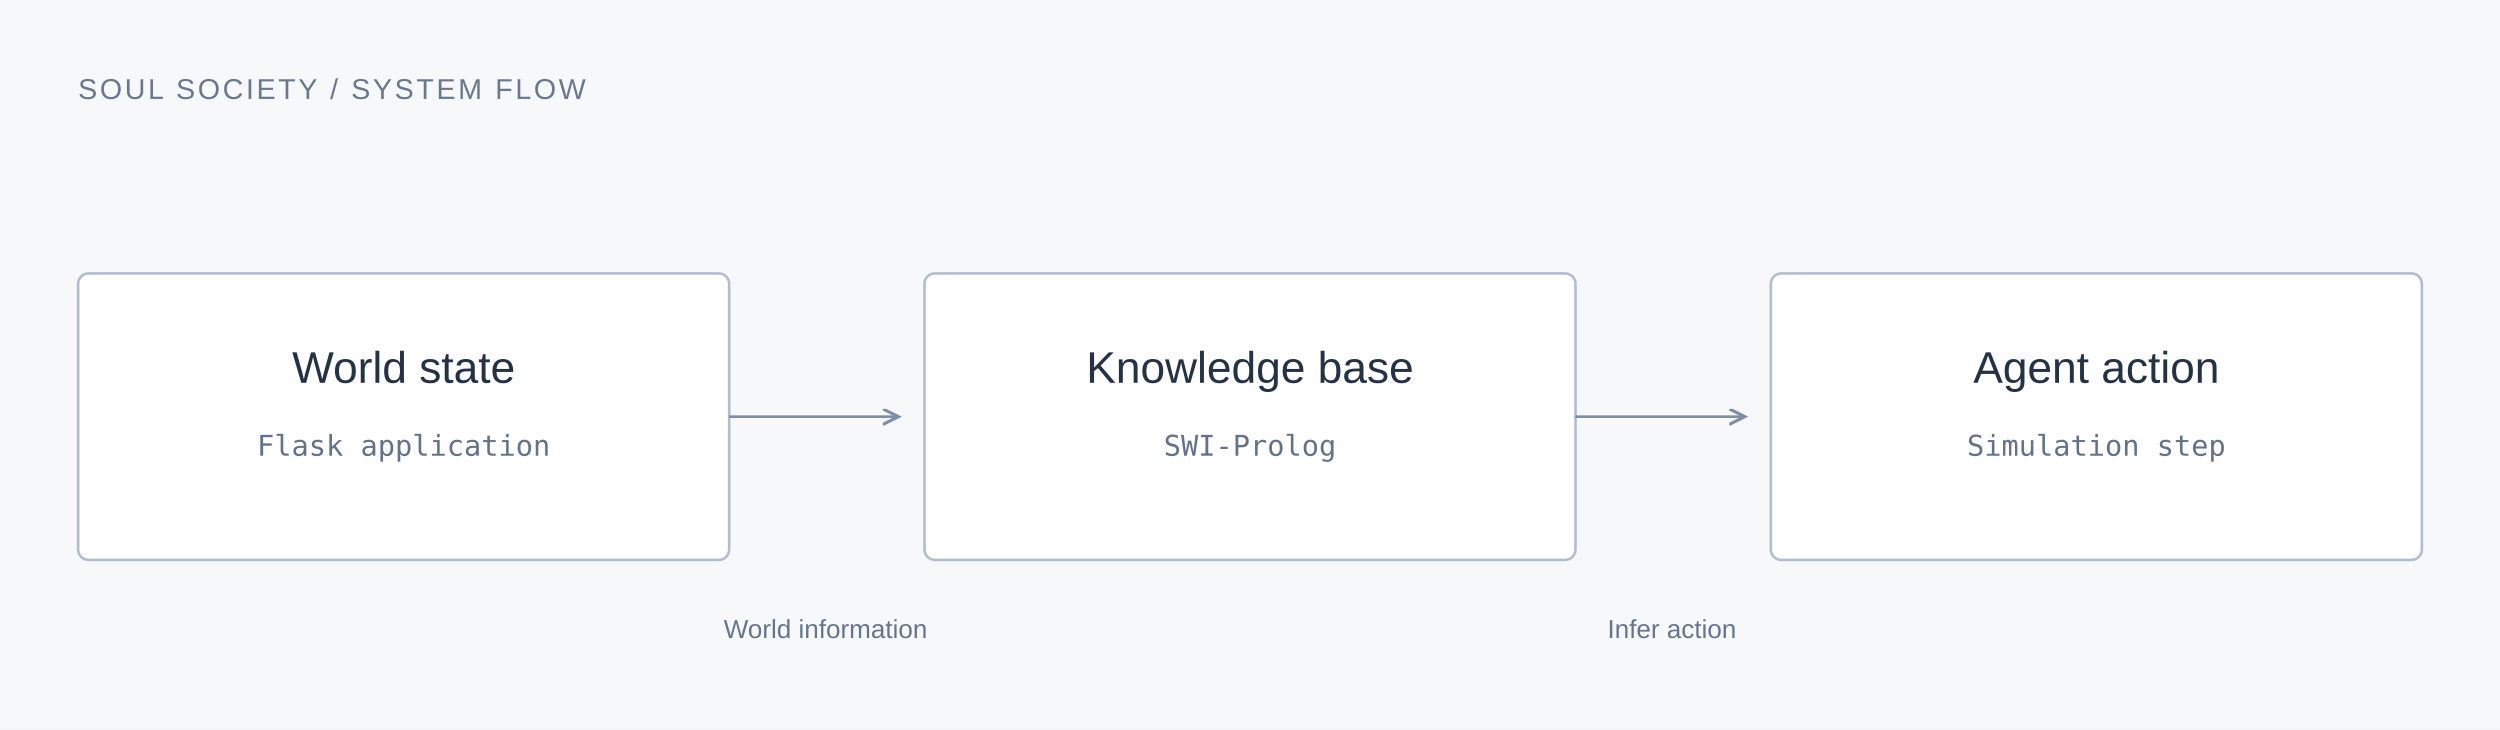
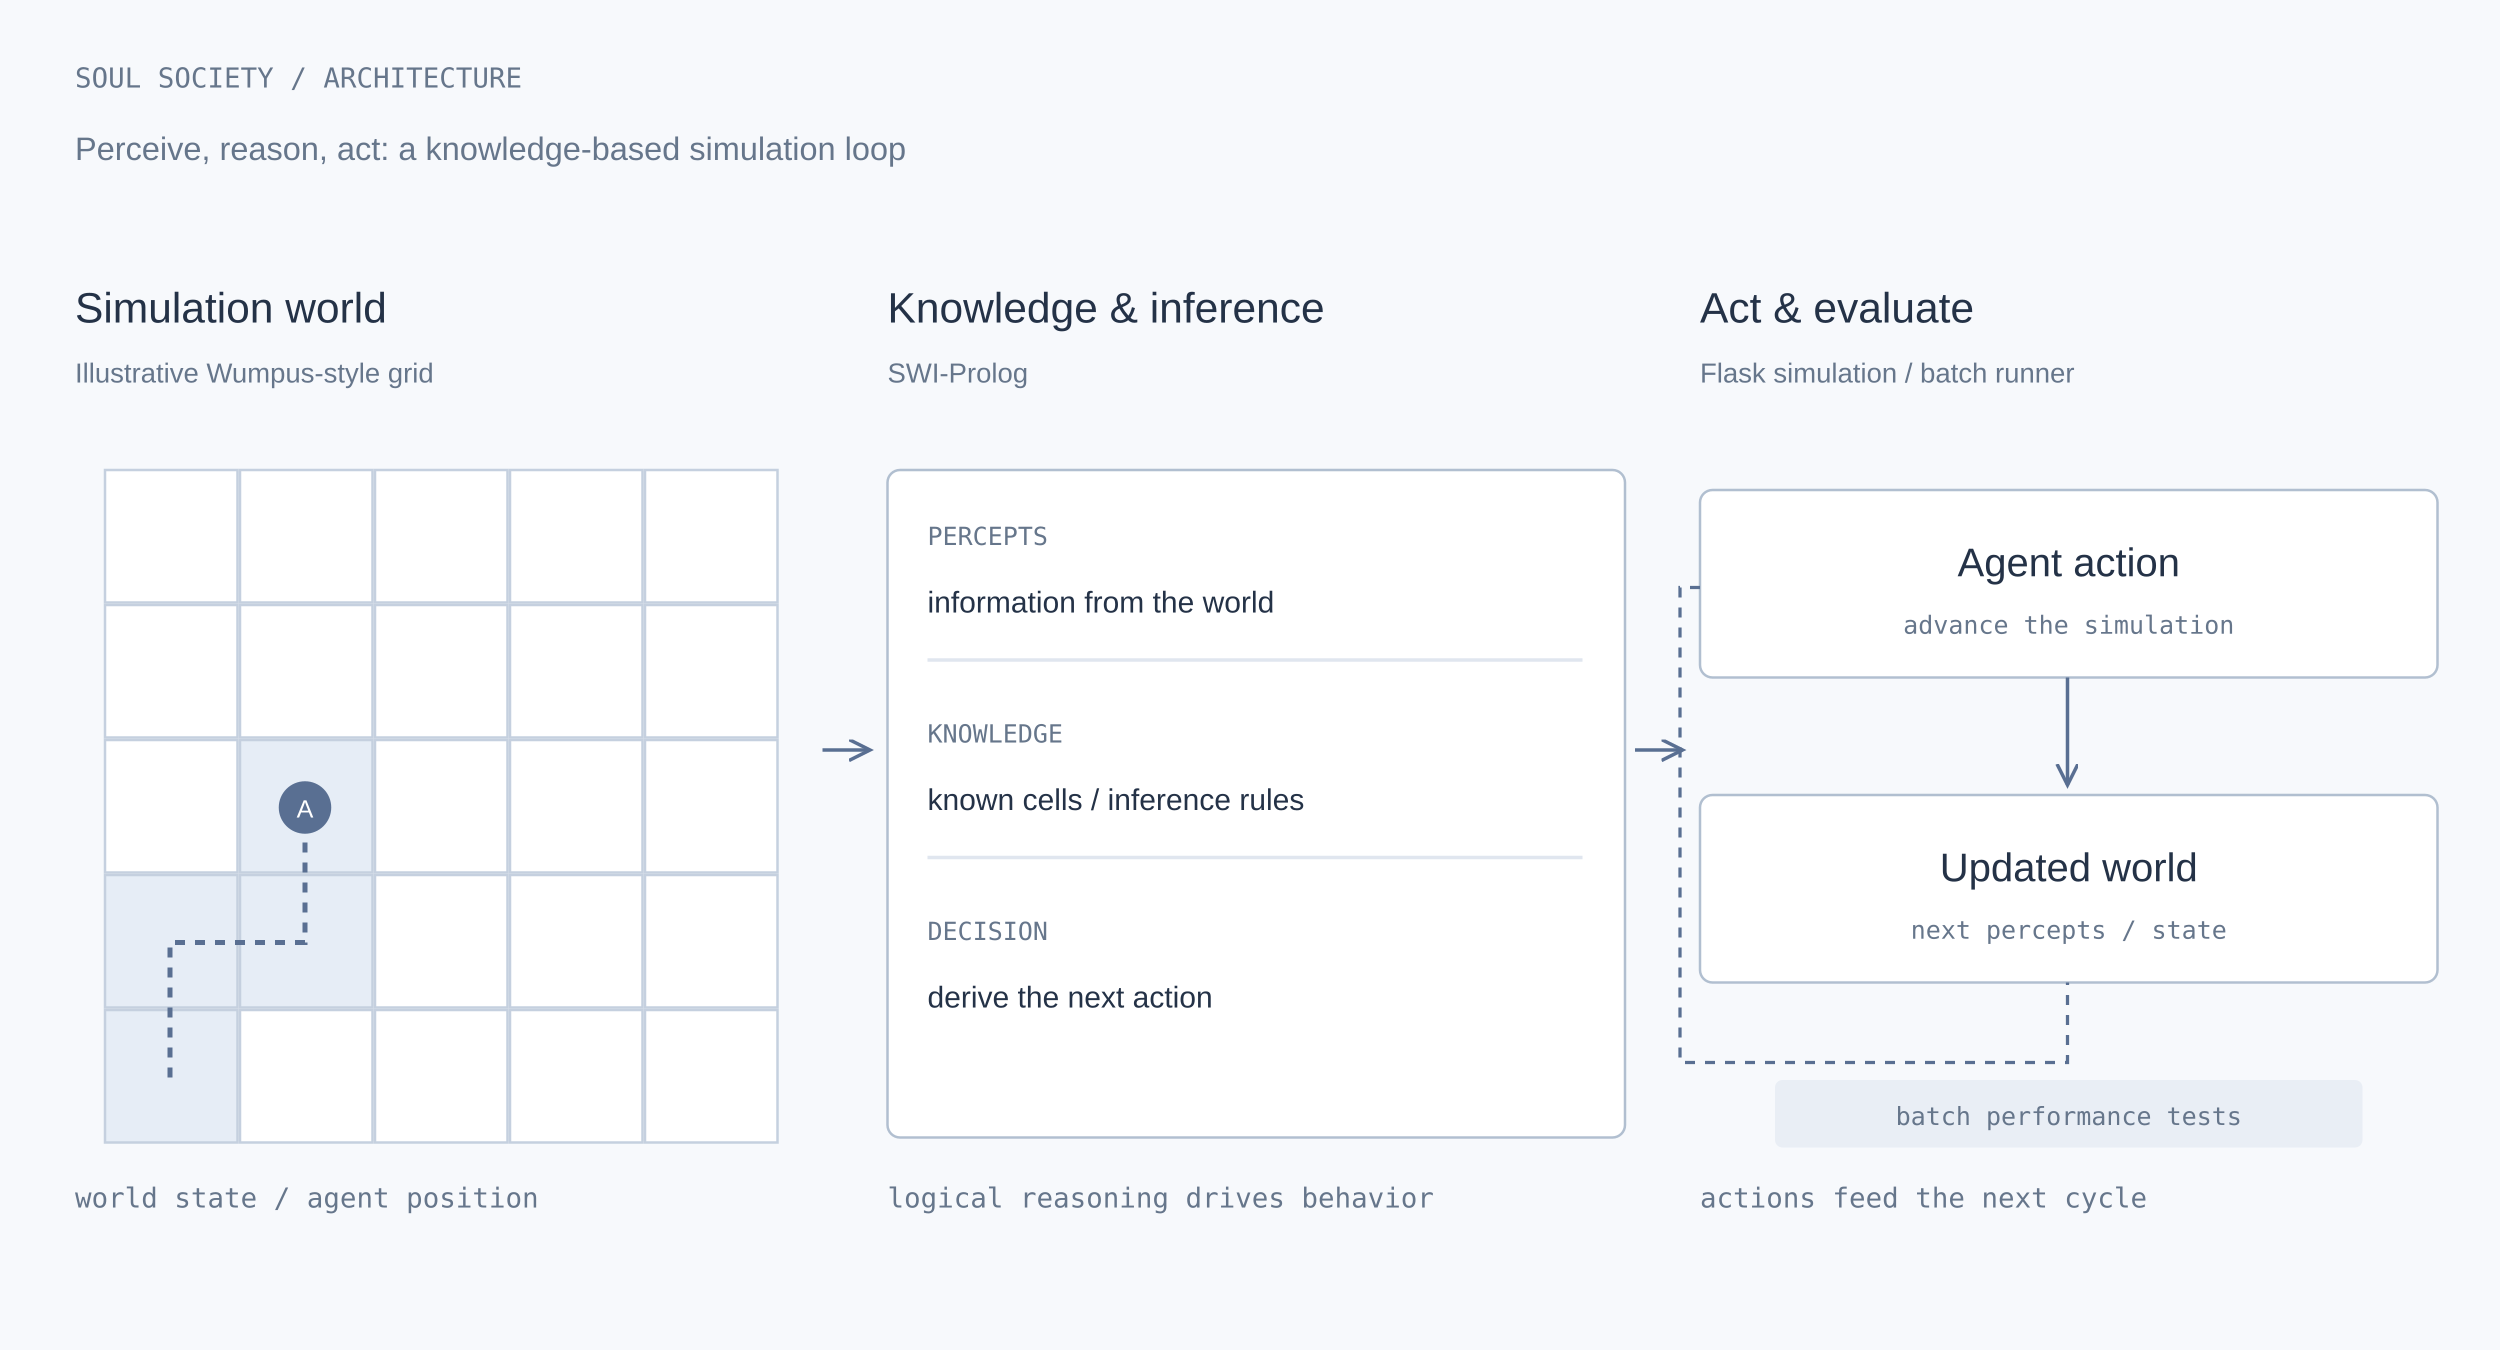
- <svg xmlns="http://www.w3.org/2000/svg" viewBox="0 0 960 280" role="img">
+ <svg xmlns="http://www.w3.org/2000/svg" viewBox="0 0 1000 540" role="img">
  <defs>
    <marker id="arrow" markerWidth="8" markerHeight="8" refX="6" refY="3" orient="auto">
-       <path d="M0 0L6 3L0 6" fill="none" stroke="#7d8da4" stroke-width="1.2" />
+       <path d="M0 0L6 3L0 6" fill="none" stroke="#596f92" />
    </marker>
  </defs>
-   <rect width="960" height="280" fill="#f7f8fa" />
+   <rect width="1000" height="540" fill="#f7f9fc" />
  <g font-family="Arial,Helvetica,sans-serif">
-     <text x="30" y="38" font-size="11" letter-spacing="1" fill="#68788e">SOUL SOCIETY / SYSTEM FLOW</text>
-     <rect x="30" y="105" width="250" height="110" rx="4" fill="#fff" stroke="#b1bdce" />
-     <text x="155.0" y="147" text-anchor="middle" font-size="17" fill="#243247">World state</text>
-     <text x="155.0" y="175" text-anchor="middle" font-size="11" font-family="monospace" fill="#62728a">Flask application</text>
-     <path d="M280 160H345" stroke="#7d8da4" fill="none" marker-end="url(#arrow)" />
-     <text x="317" y="245" text-anchor="middle" font-size="10" fill="#64758e">World information</text>
-     <rect x="355" y="105" width="250" height="110" rx="4" fill="#fff" stroke="#b1bdce" />
-     <text x="480.0" y="147" text-anchor="middle" font-size="17" fill="#243247">Knowledge base</text>
-     <text x="480.0" y="175" text-anchor="middle" font-size="11" font-family="monospace" fill="#62728a">SWI-Prolog</text>
-     <path d="M605 160H670" stroke="#7d8da4" fill="none" marker-end="url(#arrow)" />
-     <text x="642" y="245" text-anchor="middle" font-size="10" fill="#64758e">Infer action</text>
-     <rect x="680" y="105" width="250" height="110" rx="4" fill="#fff" stroke="#b1bdce" />
-     <text x="805.0" y="147" text-anchor="middle" font-size="17" fill="#243247">Agent action</text>
-     <text x="805.0" y="175" text-anchor="middle" font-size="11" font-family="monospace" fill="#62728a">Simulation step</text>
+     <text x="30" y="35" font-size="11" fill="#66768b" text-anchor="start" font-family="monospace">SOUL SOCIETY / ARCHITECTURE</text>
+     <text x="30" y="64" font-size="13" fill="#66768b" text-anchor="start">Perceive, reason, act: a knowledge-based simulation loop</text>
+     <g transform="translate(30 106)">
+       <text x="0" y="23" font-size="17" fill="#243247" text-anchor="start">Simulation world</text>
+       <text x="0" y="47" font-size="11" fill="#66768b" text-anchor="start">Illustrative Wumpus-style grid</text>
+       <rect x="12" y="82" width="53" height="53" rx="0" fill="#fff" stroke="#c5d0df" />
+       <rect x="66" y="82" width="53" height="53" rx="0" fill="#fff" stroke="#c5d0df" />
+       <rect x="120" y="82" width="53" height="53" rx="0" fill="#fff" stroke="#c5d0df" />
+       <rect x="174" y="82" width="53" height="53" rx="0" fill="#fff" stroke="#c5d0df" />
+       <rect x="228" y="82" width="53" height="53" rx="0" fill="#fff" stroke="#c5d0df" />
+       <rect x="12" y="136" width="53" height="53" rx="0" fill="#fff" stroke="#c5d0df" />
+       <rect x="66" y="136" width="53" height="53" rx="0" fill="#fff" stroke="#c5d0df" />
+       <rect x="120" y="136" width="53" height="53" rx="0" fill="#fff" stroke="#c5d0df" />
+       <rect x="174" y="136" width="53" height="53" rx="0" fill="#fff" stroke="#c5d0df" />
+       <rect x="228" y="136" width="53" height="53" rx="0" fill="#fff" stroke="#c5d0df" />
+       <rect x="12" y="190" width="53" height="53" rx="0" fill="#fff" stroke="#c5d0df" />
+       <rect x="66" y="190" width="53" height="53" rx="0" fill="#e6edf6" stroke="#c5d0df" />
+       <rect x="120" y="190" width="53" height="53" rx="0" fill="#fff" stroke="#c5d0df" />
+       <rect x="174" y="190" width="53" height="53" rx="0" fill="#fff" stroke="#c5d0df" />
+       <rect x="228" y="190" width="53" height="53" rx="0" fill="#fff" stroke="#c5d0df" />
+       <rect x="12" y="244" width="53" height="53" rx="0" fill="#e6edf6" stroke="#c5d0df" />
+       <rect x="66" y="244" width="53" height="53" rx="0" fill="#e6edf6" stroke="#c5d0df" />
+       <rect x="120" y="244" width="53" height="53" rx="0" fill="#fff" stroke="#c5d0df" />
+       <rect x="174" y="244" width="53" height="53" rx="0" fill="#fff" stroke="#c5d0df" />
+       <rect x="228" y="244" width="53" height="53" rx="0" fill="#fff" stroke="#c5d0df" />
+       <rect x="12" y="298" width="53" height="53" rx="0" fill="#e6edf6" stroke="#c5d0df" />
+       <rect x="66" y="298" width="53" height="53" rx="0" fill="#fff" stroke="#c5d0df" />
+       <rect x="120" y="298" width="53" height="53" rx="0" fill="#fff" stroke="#c5d0df" />
+       <rect x="174" y="298" width="53" height="53" rx="0" fill="#fff" stroke="#c5d0df" />
+       <rect x="228" y="298" width="53" height="53" rx="0" fill="#fff" stroke="#c5d0df" />
+       <path d="M38 325V271H92V217" stroke="#596f92" stroke-width="2" fill="none" stroke-dasharray="4 4" />
+       <circle cx="92" cy="217" r="10" fill="#596f92" stroke="#596f92" />
+       <text x="92" y="221" font-size="10" fill="#fff" text-anchor="middle">A</text>
+       <text x="0" y="377" font-size="11" fill="#66768b" text-anchor="start" font-family="monospace">world state / agent position</text>
+     </g>
+     <g transform="translate(355 106)">
+       <text x="0" y="23" font-size="17" fill="#243247" text-anchor="start">Knowledge &amp; inference</text>
+       <text x="0" y="47" font-size="11" fill="#66768b" text-anchor="start">SWI-Prolog</text>
+       <rect x="0" y="82" width="295" height="267" rx="5" fill="#fff" stroke="#b1bfd0" />
+       <text x="16" y="112" font-size="10" fill="#66768b" text-anchor="start" font-family="monospace">PERCEPTS</text>
+       <text x="16" y="139" font-size="12" fill="#243247" text-anchor="start">information from the world</text>
+       <path d="M16 158H278" stroke="#e0e6ef" stroke-width="1.4" fill="none" />
+       <text x="16" y="191" font-size="10" fill="#66768b" text-anchor="start" font-family="monospace">KNOWLEDGE</text>
+       <text x="16" y="218" font-size="12" fill="#243247" text-anchor="start">known cells / inference rules</text>
+       <path d="M16 237H278" stroke="#e0e6ef" stroke-width="1.4" fill="none" />
+       <text x="16" y="270" font-size="10" fill="#66768b" text-anchor="start" font-family="monospace">DECISION</text>
+       <text x="16" y="297" font-size="12" fill="#243247" text-anchor="start">derive the next action</text>
+       <text x="0" y="377" font-size="11" fill="#66768b" text-anchor="start" font-family="monospace">logical reasoning drives behavior</text>
+     </g>
+     <g transform="translate(680 106)">
+       <text x="0" y="23" font-size="17" fill="#243247" text-anchor="start">Act &amp; evaluate</text>
+       <text x="0" y="47" font-size="11" fill="#66768b" text-anchor="start">Flask simulation / batch runner</text>
+       <rect x="0" y="90" width="295" height="75" rx="5" fill="#fff" stroke="#b1bfd0" />
+       <text x="147.5" y="124.5" font-size="16" fill="#243247" text-anchor="middle">Agent action</text>
+       <text x="147.5" y="147.5" font-size="10" fill="#66768b" text-anchor="middle" font-family="monospace">advance the simulation</text>
+       <path d="M147 165V208" fill="none" stroke="#596f92" stroke-width="1.4" marker-end="url(#arrow)" />
+       <rect x="0" y="212" width="295" height="75" rx="5" fill="#fff" stroke="#b1bfd0" />
+       <text x="147.5" y="246.5" font-size="16" fill="#243247" text-anchor="middle">Updated world</text>
+       <text x="147.5" y="269.5" font-size="10" fill="#66768b" text-anchor="middle" font-family="monospace">next percepts / state</text>
+       <path d="M0 129H-8V319H147V287" stroke="#596f92" stroke-width="1.3" fill="none" stroke-dasharray="4 4" />
+       <rect x="30" y="326" width="235" height="27" rx="3" fill="#e9eef5" stroke="none" />
+       <text x="147.5" y="344" font-size="10" fill="#66768b" text-anchor="middle" font-family="monospace">batch performance tests</text>
+       <text x="0" y="377" font-size="11" fill="#66768b" text-anchor="start" font-family="monospace">actions feed the next cycle</text>
+     </g>
+     <path d="M329 300H348" fill="none" stroke="#596f92" stroke-width="1.4" marker-end="url(#arrow)" />
+     <path d="M654 300H673" fill="none" stroke="#596f92" stroke-width="1.4" marker-end="url(#arrow)" />
  </g>
</svg>
